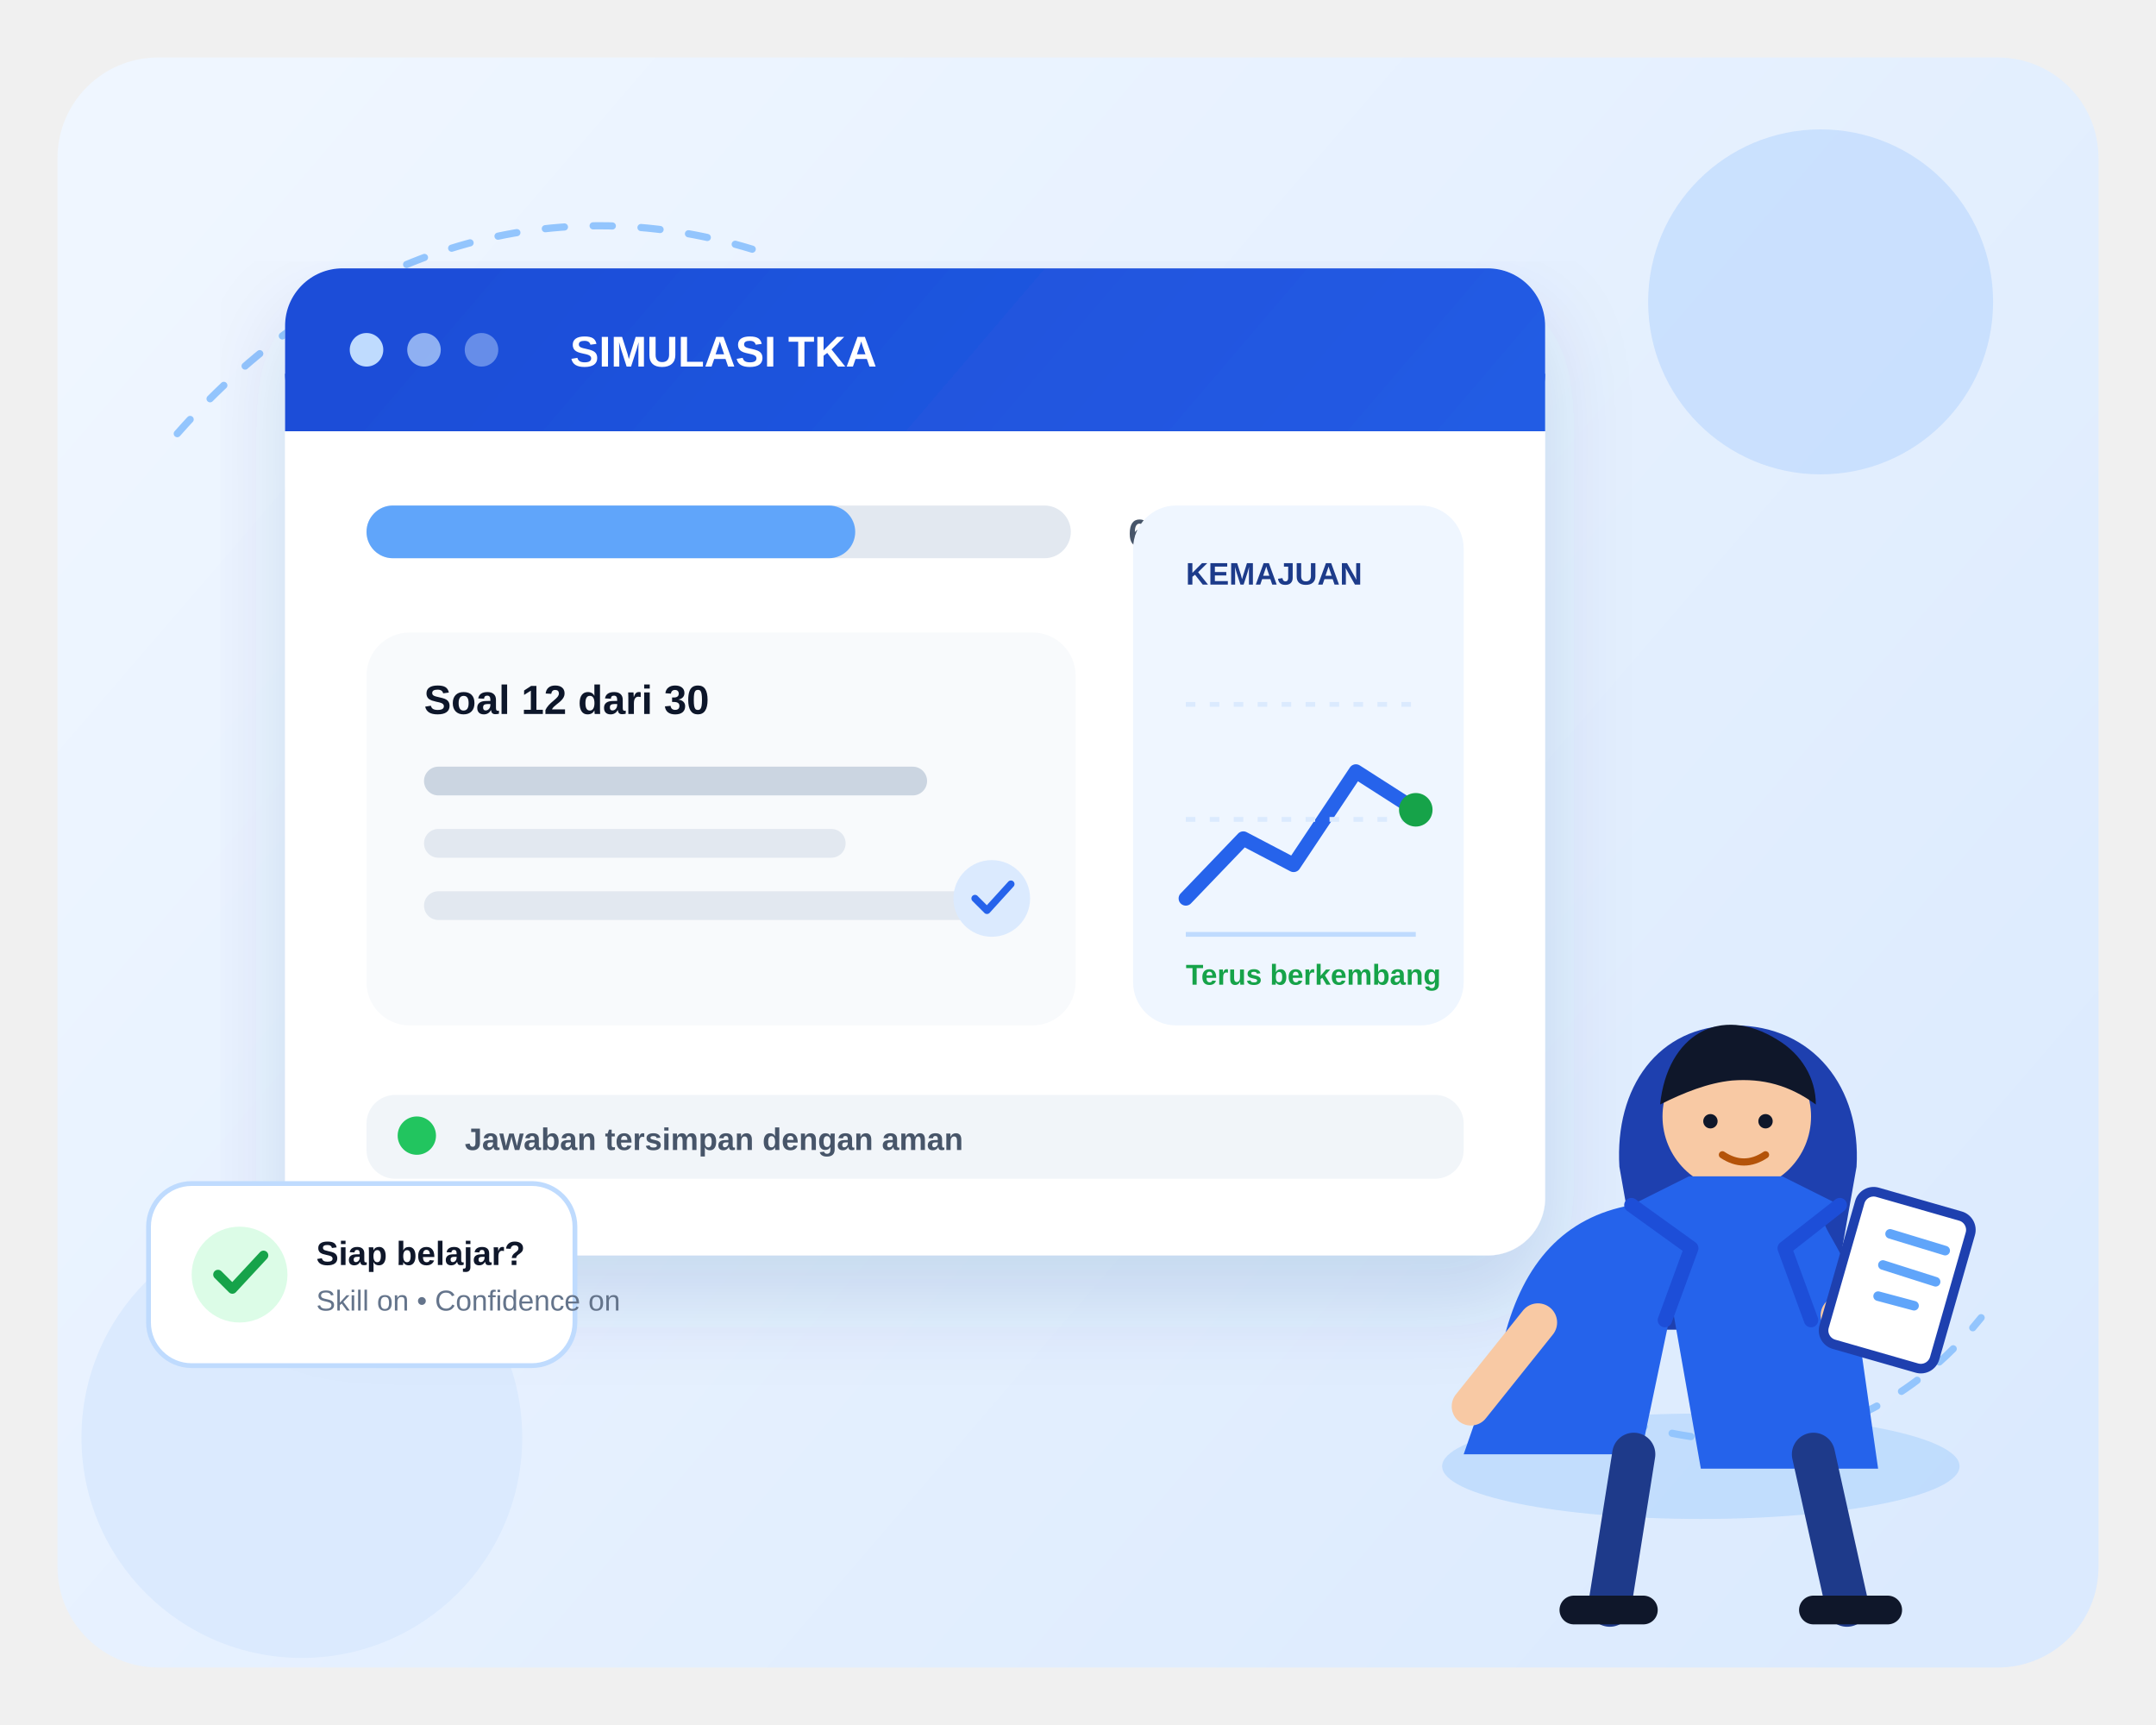
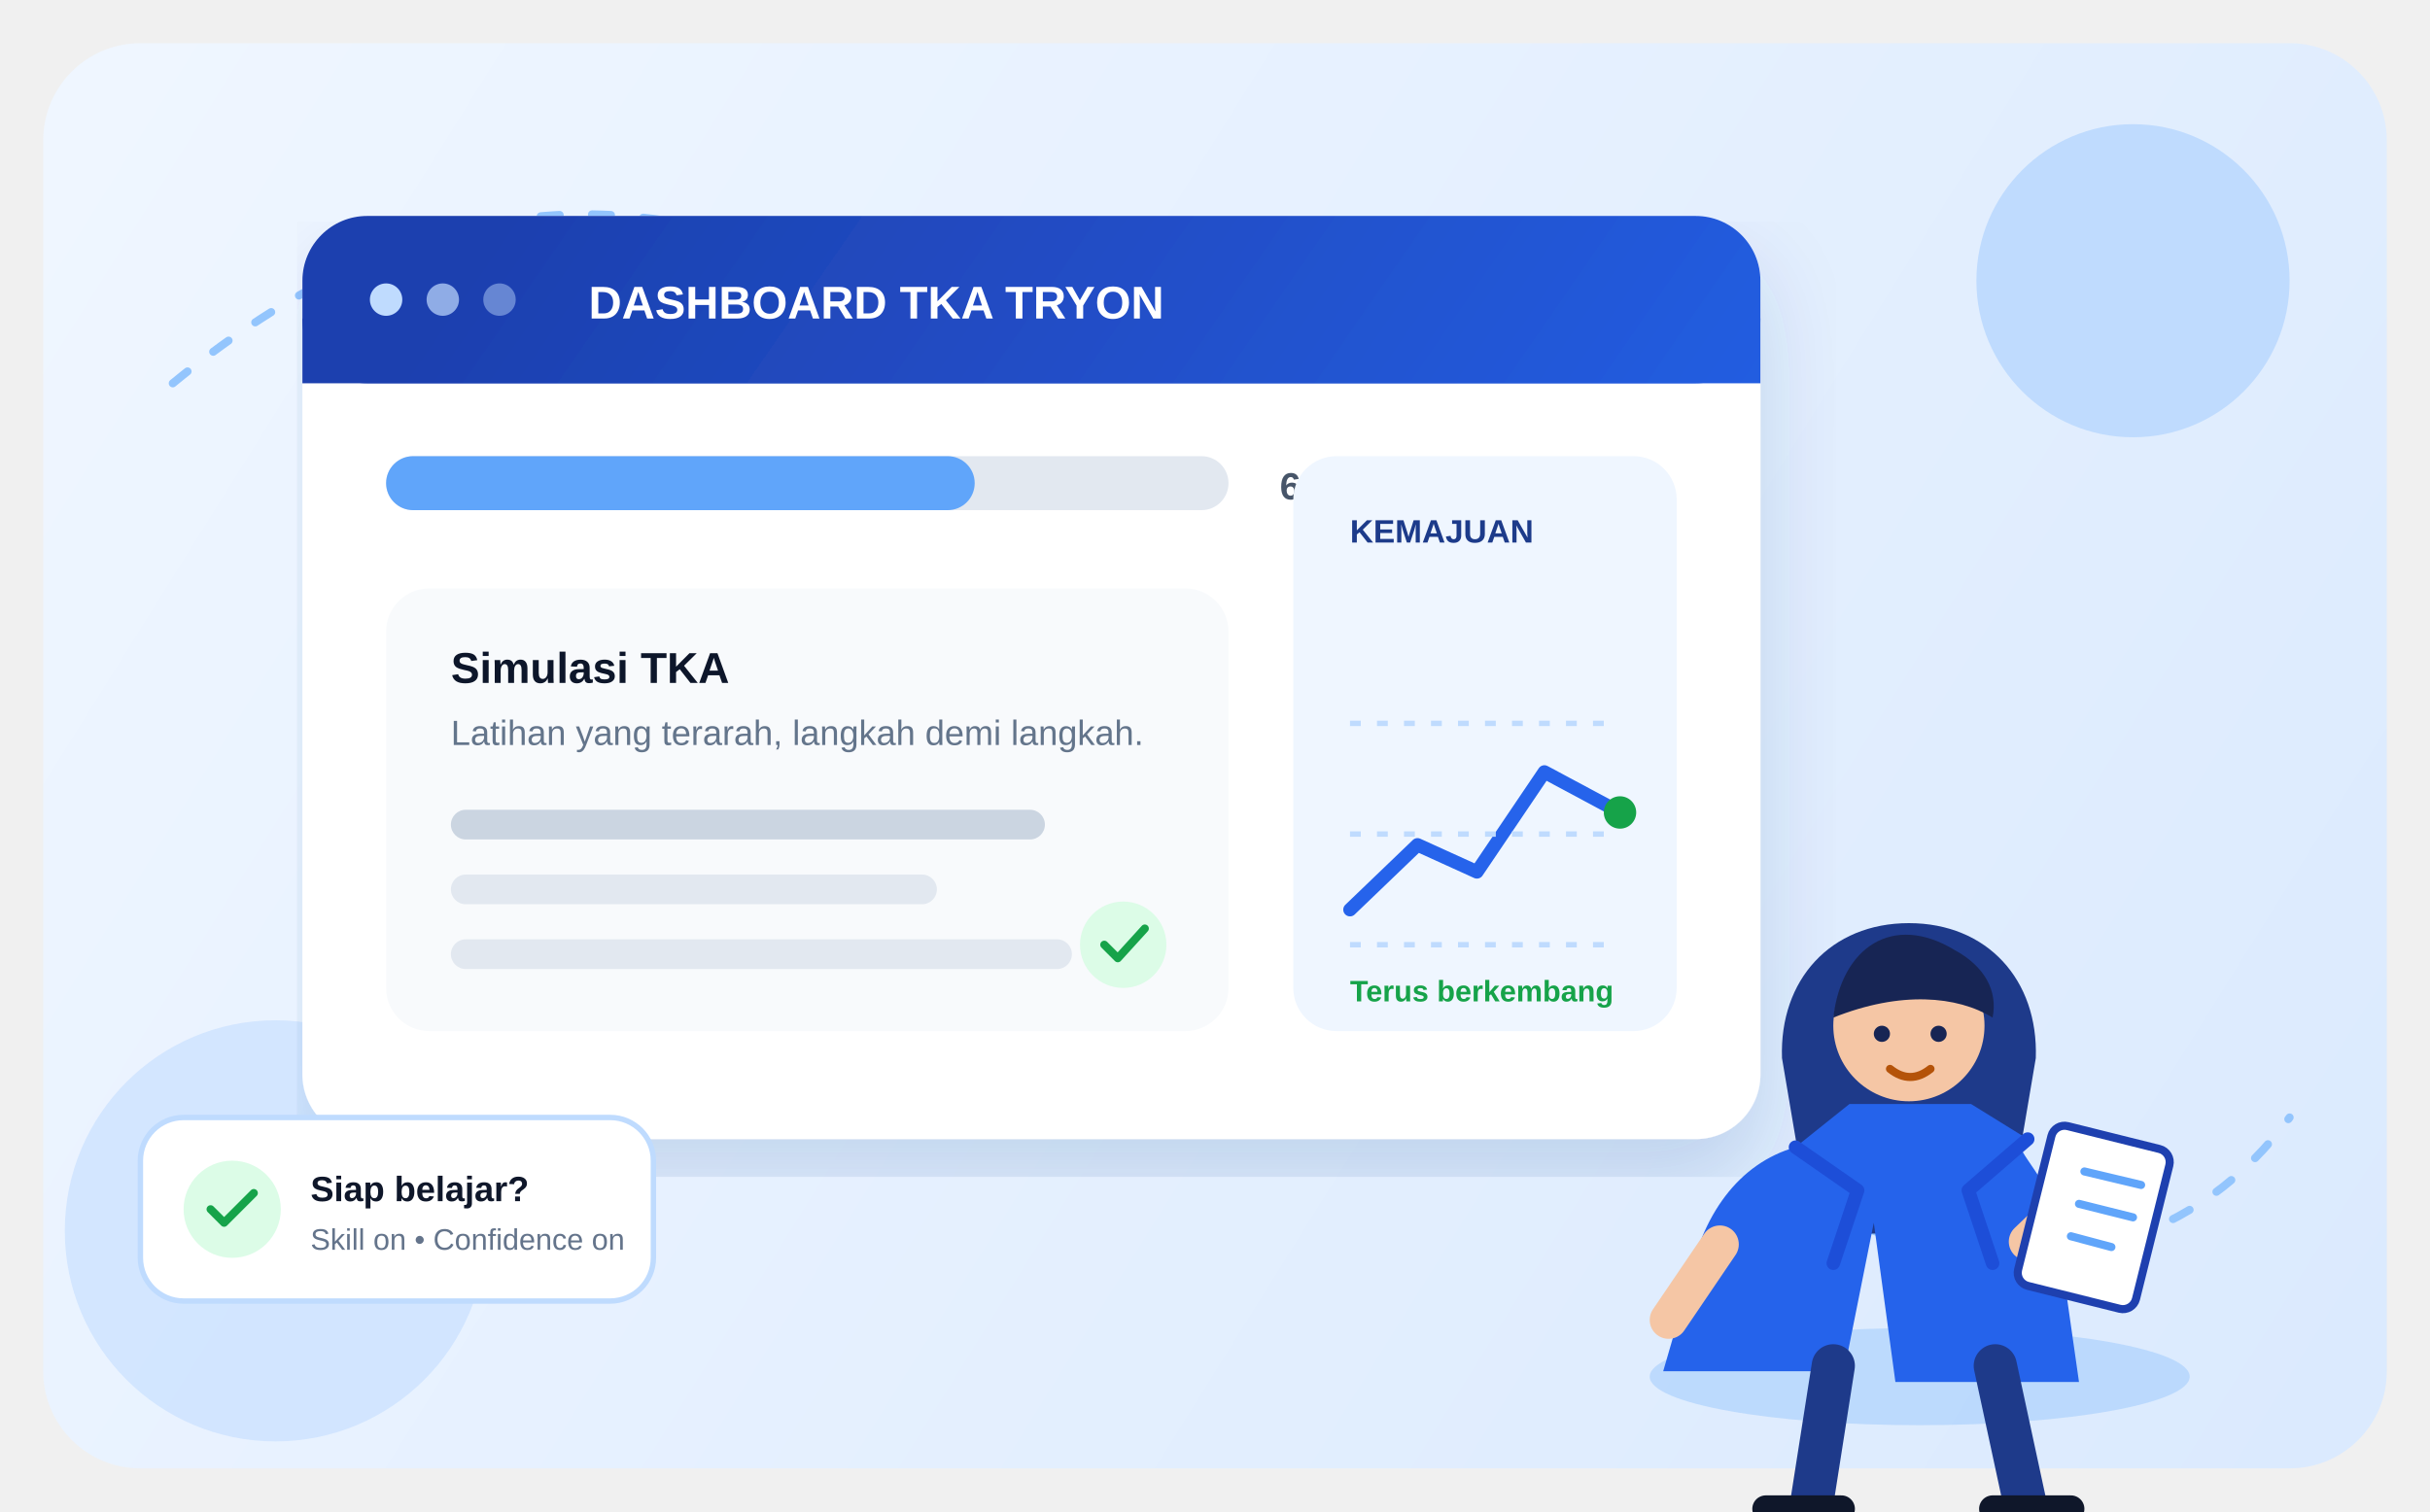
- <svg xmlns="http://www.w3.org/2000/svg" width="900" height="720" viewBox="0 0 900 720" fill="none" role="img" aria-labelledby="title desc">
+ <svg xmlns="http://www.w3.org/2000/svg" width="900" height="560" viewBox="0 0 900 560" fill="none" role="img" aria-labelledby="title desc">
  <defs>
-     <linearGradient id="panel" x1="88" y1="58" x2="806" y2="676" gradientUnits="userSpaceOnUse">
+     <linearGradient id="background" x1="40" y1="24" x2="860" y2="536" gradientUnits="userSpaceOnUse">
      <stop stop-color="#EFF6FF" />
      <stop offset="1" stop-color="#DBEAFE" />
    </linearGradient>
-     <linearGradient id="screen" x1="164" y1="144" x2="617" y2="531" gradientUnits="userSpaceOnUse">
-       <stop stop-color="#1D4ED8" />
+     <linearGradient id="screen" x1="170" y1="106" x2="585" y2="393" gradientUnits="userSpaceOnUse">
+       <stop stop-color="#1E40AF" />
      <stop offset="1" stop-color="#2563EB" />
    </linearGradient>
-     <filter id="shadow" x="92" y="91" width="716" height="580" filterUnits="userSpaceOnUse" color-interpolation-filters="sRGB">
-       <feDropShadow dx="0" dy="18" stdDeviation="18" flood-color="#1E3A8A" flood-opacity="0.14" />
+     <filter id="shadow" x="110" y="66" width="570" height="370" filterUnits="userSpaceOnUse" color-interpolation-filters="sRGB">
+       <feDropShadow dx="0" dy="16" stdDeviation="16" flood-color="#1E3A8A" flood-opacity="0.16" />
    </filter>
  </defs>
-   <rect x="24" y="24" width="852" height="672" rx="42" fill="url(#panel)" />
-   <circle cx="760" cy="126" r="72" fill="#BFDBFE" fill-opacity="0.7" />
-   <circle cx="126" cy="600" r="92" fill="#DBEAFE" />
-   <path d="M74 181C142 104 229 78 314 104" stroke="#93C5FD" stroke-width="3" stroke-linecap="round" stroke-dasharray="8 12" />
-   <path d="M660 586C733 618 790 596 827 550" stroke="#93C5FD" stroke-width="3" stroke-linecap="round" stroke-dasharray="8 12" />
+   <rect x="16" y="16" width="868" height="528" rx="36" fill="url(#background)" />
+   <circle cx="790" cy="104" r="58" fill="#BFDBFE" />
+   <circle cx="102" cy="456" r="78" fill="#BFDBFE" fill-opacity="0.55" />
+   <path d="M64 142C142 78 213 68 281 90" stroke="#93C5FD" stroke-width="3" stroke-linecap="round" stroke-dasharray="7 12" />
+   <path d="M694 456C761 478 815 459 848 414" stroke="#93C5FD" stroke-width="3" stroke-linecap="round" stroke-dasharray="7 12" />
  <g filter="url(#shadow)">
-     <rect x="119" y="112" width="526" height="412" rx="24" fill="white" />
-     <rect x="119" y="112" width="526" height="68" rx="24" fill="url(#screen)" />
-     <path d="M119 156H645V180H119V156Z" fill="url(#screen)" />
-     <circle cx="153" cy="146" r="7" fill="#BFDBFE" />
-     <circle cx="177" cy="146" r="7" fill="#BFDBFE" fill-opacity="0.7" />
-     <circle cx="201" cy="146" r="7" fill="#BFDBFE" fill-opacity="0.45" />
-     <text x="238" y="153" fill="white" font-family="Arial, sans-serif" font-size="18" font-weight="700">SIMULASI TKA</text>
-     <rect x="153" y="211" width="294" height="22" rx="11" fill="#E2E8F0" />
-     <rect x="153" y="211" width="204" height="22" rx="11" fill="#60A5FA" />
-     <text x="471" y="228" fill="#475569" font-family="Arial, sans-serif" font-size="16" font-weight="700">68%</text>
-     <rect x="153" y="264" width="296" height="164" rx="18" fill="#F8FAFC" />
-     <text x="177" y="298" fill="#0F172A" font-family="Arial, sans-serif" font-size="17" font-weight="700">Soal 12 dari 30</text>
-     <rect x="177" y="320" width="210" height="12" rx="6" fill="#CBD5E1" />
-     <rect x="177" y="346" width="176" height="12" rx="6" fill="#E2E8F0" />
-     <rect x="177" y="372" width="234" height="12" rx="6" fill="#E2E8F0" />
-     <circle cx="414" cy="375" r="16" fill="#DBEAFE" />
-     <path d="M407 375L412 380L422 369" stroke="#2563EB" stroke-width="3" stroke-linecap="round" stroke-linejoin="round" />
-     <rect x="473" y="211" width="138" height="217" rx="18" fill="#EFF6FF" />
-     <text x="495" y="244" fill="#1E3A8A" font-family="Arial, sans-serif" font-size="13" font-weight="700">KEMAJUAN</text>
-     <path d="M495 375L519 350L540 361L566 322L591 338" stroke="#2563EB" stroke-width="6" stroke-linecap="round" stroke-linejoin="round" />
-     <path d="M495 390H591" stroke="#BFDBFE" stroke-width="2" />
-     <path d="M495 294H591M495 342H591" stroke="#DBEAFE" stroke-width="2" stroke-dasharray="4 6" />
-     <circle cx="591" cy="338" r="7" fill="#16A34A" />
-     <text x="495" y="411" fill="#16A34A" font-family="Arial, sans-serif" font-size="12" font-weight="700">Terus berkembang</text>
-     <rect x="153" y="457" width="458" height="35" rx="12" fill="#F1F5F9" />
-     <circle cx="174" cy="474" r="8" fill="#22C55E" />
-     <text x="194" y="480" fill="#475569" font-family="Arial, sans-serif" font-size="13" font-weight="600">Jawaban tersimpan dengan aman</text>
+     <rect x="112" y="80" width="540" height="342" rx="24" fill="white" />
+     <rect x="112" y="80" width="540" height="62" rx="24" fill="url(#screen)" />
+     <path d="M112 118H652V142H112V118Z" fill="url(#screen)" />
+     <circle cx="143" cy="111" r="6" fill="#BFDBFE" />
+     <circle cx="164" cy="111" r="6" fill="#BFDBFE" fill-opacity="0.7" />
+     <circle cx="185" cy="111" r="6" fill="#BFDBFE" fill-opacity="0.45" />
+     <text x="218" y="118" fill="white" font-family="Arial, sans-serif" font-size="17" font-weight="700">DASHBOARD TKA TRYON</text>
+     <rect x="143" y="169" width="312" height="20" rx="10" fill="#E2E8F0" />
+     <rect x="143" y="169" width="218" height="20" rx="10" fill="#60A5FA" />
+     <text x="474" y="185" fill="#475569" font-family="Arial, sans-serif" font-size="14" font-weight="700">68% progres</text>
+     <rect x="143" y="218" width="312" height="164" rx="16" fill="#F8FAFC" />
+     <text x="167" y="253" fill="#0F172A" font-family="Arial, sans-serif" font-size="16" font-weight="700">Simulasi TKA</text>
+     <text x="167" y="276" fill="#64748B" font-family="Arial, sans-serif" font-size="13">Latihan yang terarah, langkah demi langkah.</text>
+     <rect x="167" y="300" width="220" height="11" rx="5.5" fill="#CBD5E1" />
+     <rect x="167" y="324" width="180" height="11" rx="5.5" fill="#E2E8F0" />
+     <rect x="167" y="348" width="230" height="11" rx="5.5" fill="#E2E8F0" />
+     <circle cx="416" cy="350" r="16" fill="#DCFCE7" />
+     <path d="M409 350L414 355L424 344" stroke="#16A34A" stroke-width="3" stroke-linecap="round" stroke-linejoin="round" />
+     <rect x="479" y="169" width="142" height="213" rx="16" fill="#EFF6FF" />
+     <text x="500" y="201" fill="#1E3A8A" font-family="Arial, sans-serif" font-size="12" font-weight="700">KEMAJUAN</text>
+     <path d="M500 337L525 313L547 323L572 286L600 301" stroke="#2563EB" stroke-width="5" stroke-linecap="round" stroke-linejoin="round" />
+     <path d="M500 350H600M500 268H600M500 309H600" stroke="#BFDBFE" stroke-width="2" stroke-dasharray="4 6" />
+     <circle cx="600" cy="301" r="6" fill="#16A34A" />
+     <text x="500" y="371" fill="#16A34A" font-family="Arial, sans-serif" font-size="11" font-weight="700">Terus berkembang</text>
  </g>
-   <g transform="translate(594 392)">
-     <ellipse cx="116" cy="220" rx="108" ry="22" fill="#93C5FD" fill-opacity="0.38" />
-     <path d="M82 95C80 62 98 36 130 36C163 36 183 62 181 95L169 163H94L82 95Z" fill="#1E40AF" />
-     <circle cx="131" cy="74" r="31" fill="#F8C9A4" />
-     <path d="M99 69C102 40 124 27 148 42C158 48 164 58 164 69C153 61 142 58 129 59C119 60 109 64 99 69Z" fill="#0F172A" />
-     <circle cx="120" cy="76" r="3" fill="#0F172A" />
-     <circle cx="143" cy="76" r="3" fill="#0F172A" />
-     <path d="M125 90C131 94 137 94 143 90" stroke="#B45309" stroke-width="3" stroke-linecap="round" />
-     <path d="M87 111C59 116 42 135 34 166L17 215H91L104 153L116 221H190L179 144C175 125 157 113 174 111L150 99H111L87 111Z" fill="#2563EB" />
-     <path d="M87 111L112 129L101 159" stroke="#1D4ED8" stroke-width="6" stroke-linecap="round" stroke-linejoin="round" />
-     <path d="M174 111L151 129L162 159" stroke="#1D4ED8" stroke-width="6" stroke-linecap="round" stroke-linejoin="round" />
-     <path d="M48 160L20 195" stroke="#F8C9A4" stroke-width="16" stroke-linecap="round" />
-     <path d="M174 157L203 128" stroke="#F8C9A4" stroke-width="16" stroke-linecap="round" />
-     <rect x="184" y="104" width="48" height="66" rx="6" transform="rotate(16 184 104)" fill="white" stroke="#1E40AF" stroke-width="4" />
-     <path d="M195 123L218 130M192 136L214 143M190 149L205 153" stroke="#60A5FA" stroke-width="4" stroke-linecap="round" />
-     <path d="M88 215L78 278" stroke="#1E3A8A" stroke-width="18" stroke-linecap="round" />
-     <path d="M163 215L177 278" stroke="#1E3A8A" stroke-width="18" stroke-linecap="round" />
-     <path d="M63 280H92M163 280H194" stroke="#0F172A" stroke-width="12" stroke-linecap="round" />
+   <g transform="translate(606 318)">
+     <ellipse cx="105" cy="192" rx="100" ry="18" fill="#93C5FD" fill-opacity="0.45" />
+     <path d="M54 74C53 45 72 24 101 24C130 24 149 45 148 74L137 139H65L54 74Z" fill="#1E3A8A" />
+     <circle cx="101" cy="62" r="28" fill="#F5C6A5" />
+     <path d="M73 59C76 33 95 20 118 34C129 40 134 49 132 59C119 51 98 49 73 59Z" fill="#172554" />
+     <circle cx="91" cy="65" r="3" fill="#172554" />
+     <circle cx="112" cy="65" r="3" fill="#172554" />
+     <path d="M94 78C99 82 104 82 109 78" stroke="#B45309" stroke-width="3" stroke-linecap="round" />
+     <path d="M59 107C38 113 24 132 19 159L10 190H77L88 135L96 194H164L155 131C151 115 136 105 145 104L124 91H79L59 107Z" fill="#2563EB" />
+     <path d="M59 107L82 123L73 150M145 104L123 123L132 150" stroke="#1D4ED8" stroke-width="5" stroke-linecap="round" stroke-linejoin="round" />
+     <path d="M31 143L12 171" stroke="#F5C6A5" stroke-width="14" stroke-linecap="round" />
+     <path d="M145 142L169 119" stroke="#F5C6A5" stroke-width="14" stroke-linecap="round" />
+     <rect x="155" y="98" width="45" height="61" rx="5" transform="rotate(14 155 98)" fill="white" stroke="#1E40AF" stroke-width="3" />
+     <path d="M166 116L187 121M164 128L184 133M161 140L176 144" stroke="#60A5FA" stroke-width="3" stroke-linecap="round" />
+     <path d="M73 188L65 239M133 188L144 239" stroke="#1E3A8A" stroke-width="16" stroke-linecap="round" />
+     <path d="M48 241H76M132 241H161" stroke="#0F172A" stroke-width="10" stroke-linecap="round" />
  </g>
-   <g transform="translate(62 494)">
-     <rect width="178" height="76" rx="18" fill="white" stroke="#BFDBFE" stroke-width="2" />
-     <circle cx="38" cy="38" r="20" fill="#DCFCE7" />
-     <path d="M29 38L35 44L48 30" stroke="#16A34A" stroke-width="4" stroke-linecap="round" stroke-linejoin="round" />
-     <text x="70" y="34" fill="#0F172A" font-family="Arial, sans-serif" font-size="14" font-weight="700">Siap belajar?</text>
-     <text x="70" y="53" fill="#64748B" font-family="Arial, sans-serif" font-size="12">Skill on • Confidence on</text>
+   <g transform="translate(52 414)">
+     <rect width="190" height="68" rx="16" fill="white" stroke="#BFDBFE" stroke-width="2" />
+     <circle cx="34" cy="34" r="18" fill="#DCFCE7" />
+     <path d="M26 34L31 39L42 28" stroke="#16A34A" stroke-width="3" stroke-linecap="round" stroke-linejoin="round" />
+     <text x="63" y="31" fill="#0F172A" font-family="Arial, sans-serif" font-size="13" font-weight="700">Siap belajar?</text>
+     <text x="63" y="49" fill="#64748B" font-family="Arial, sans-serif" font-size="11">Skill on • Confidence on</text>
  </g>
</svg>
